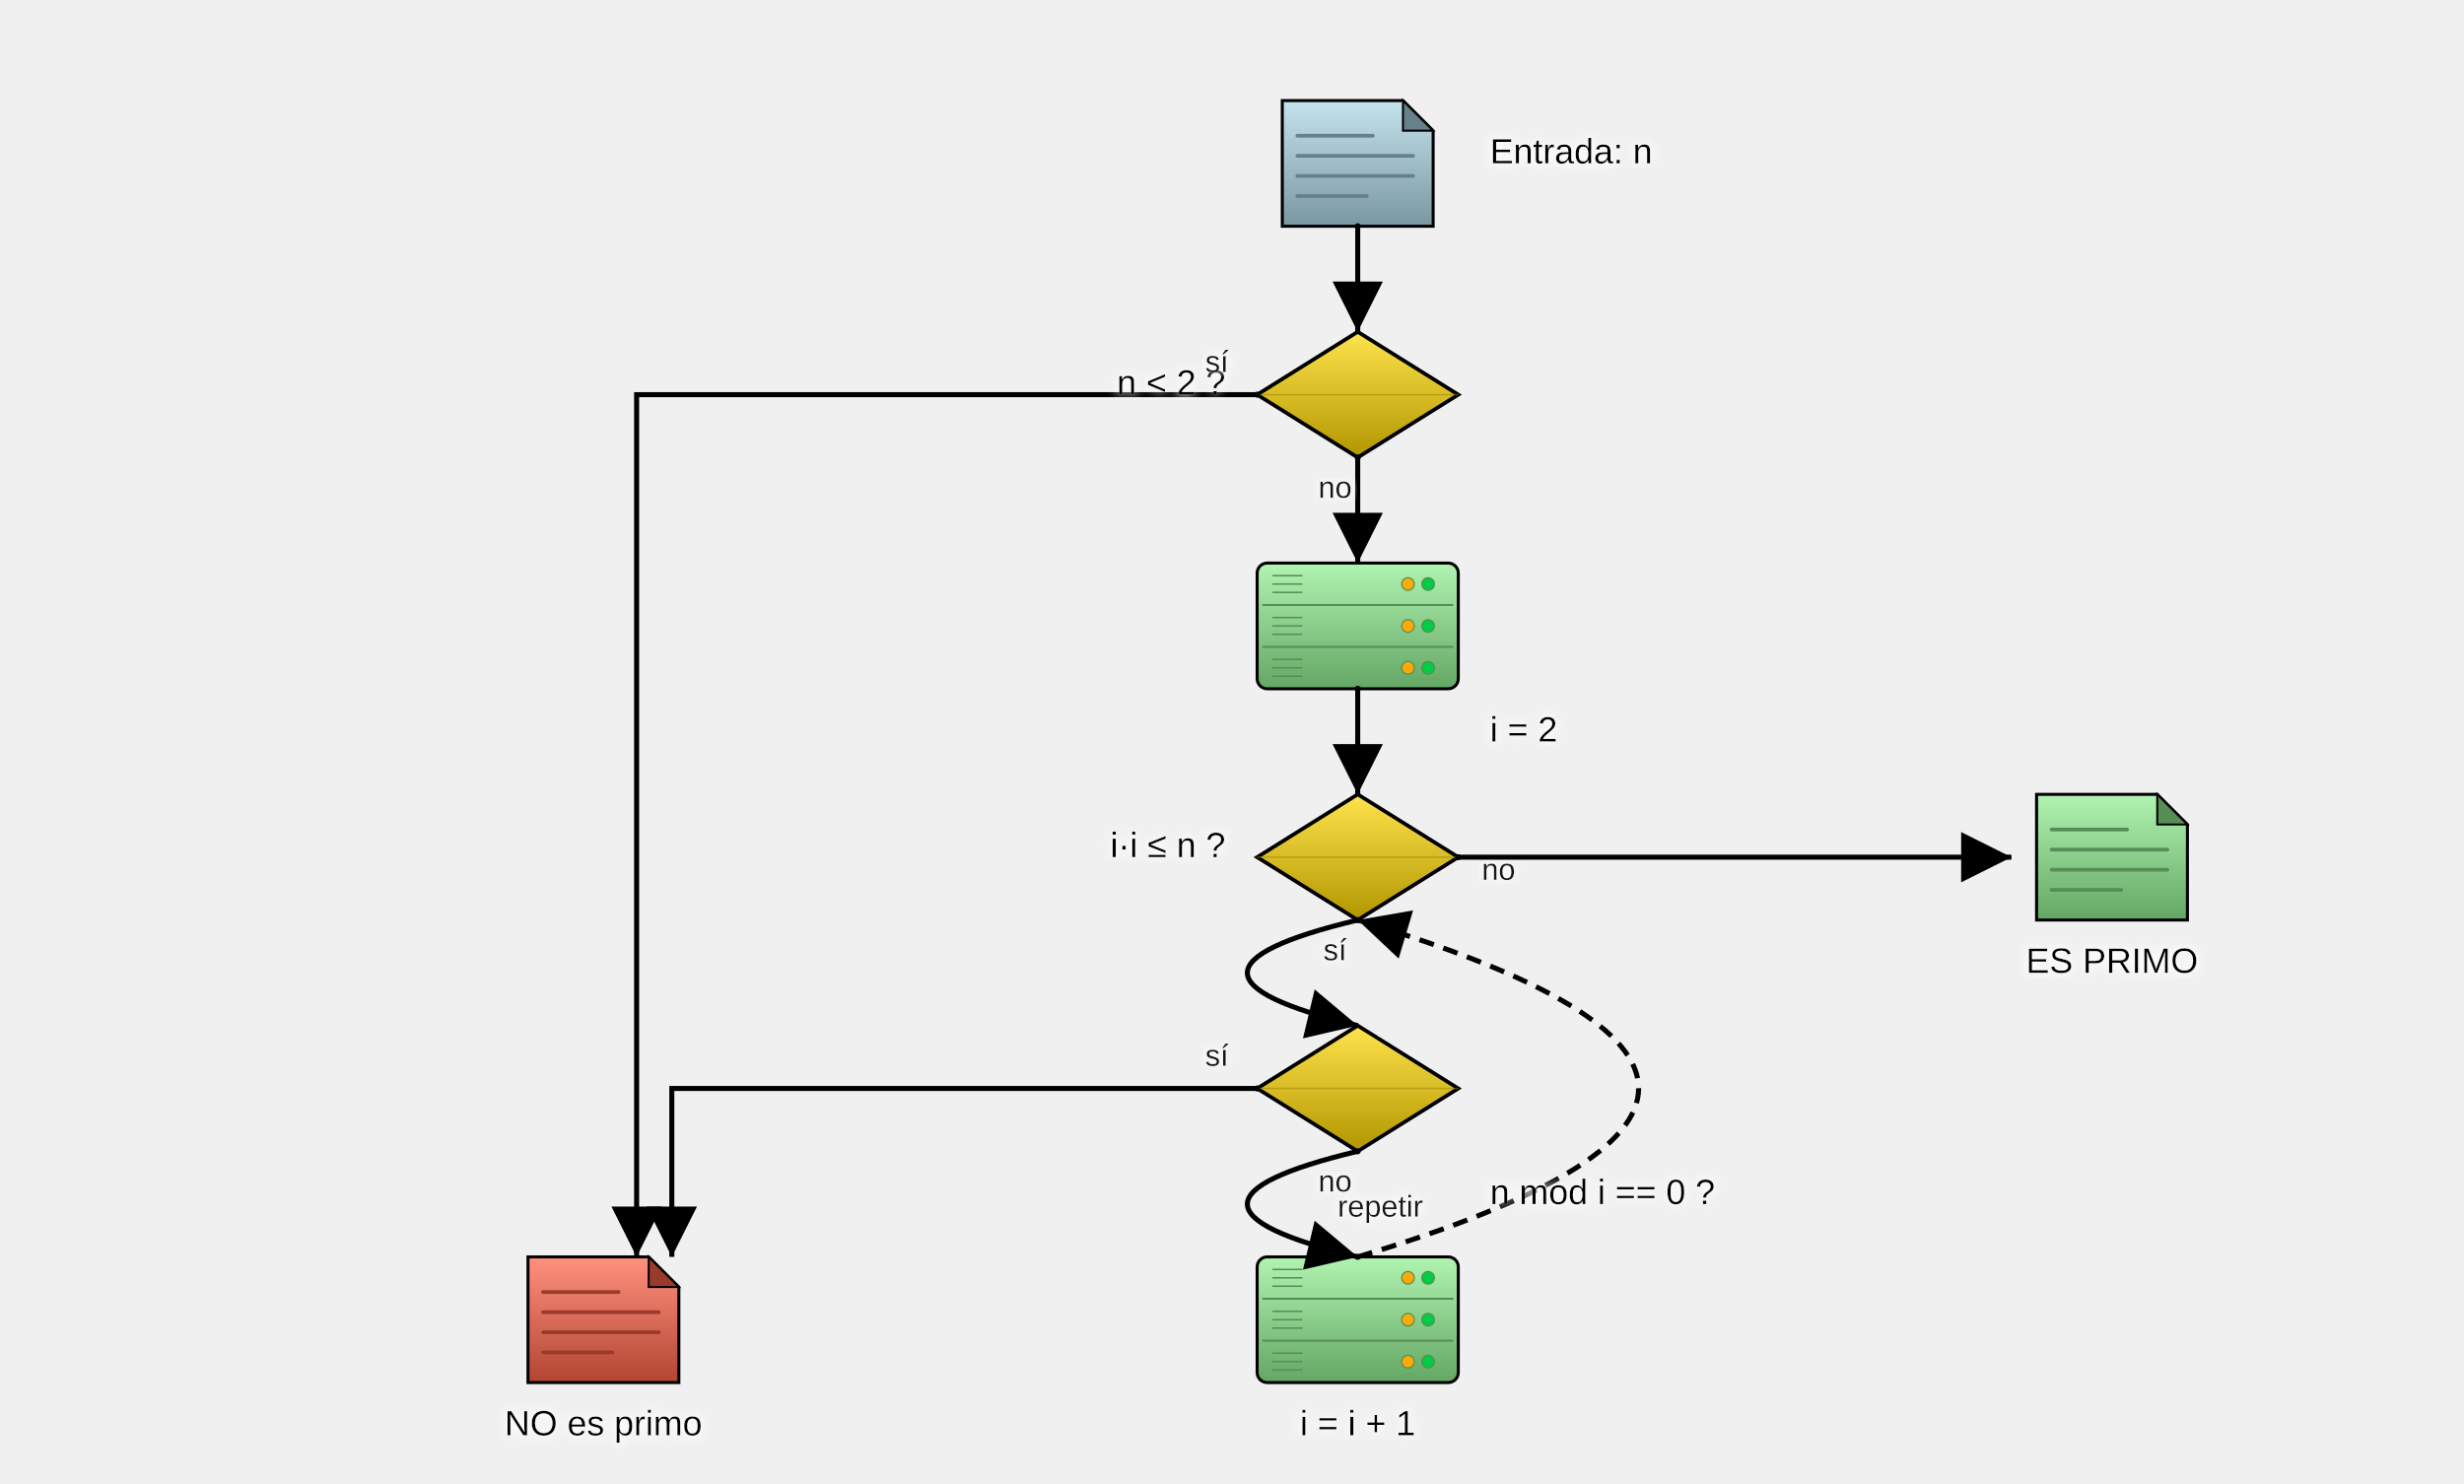
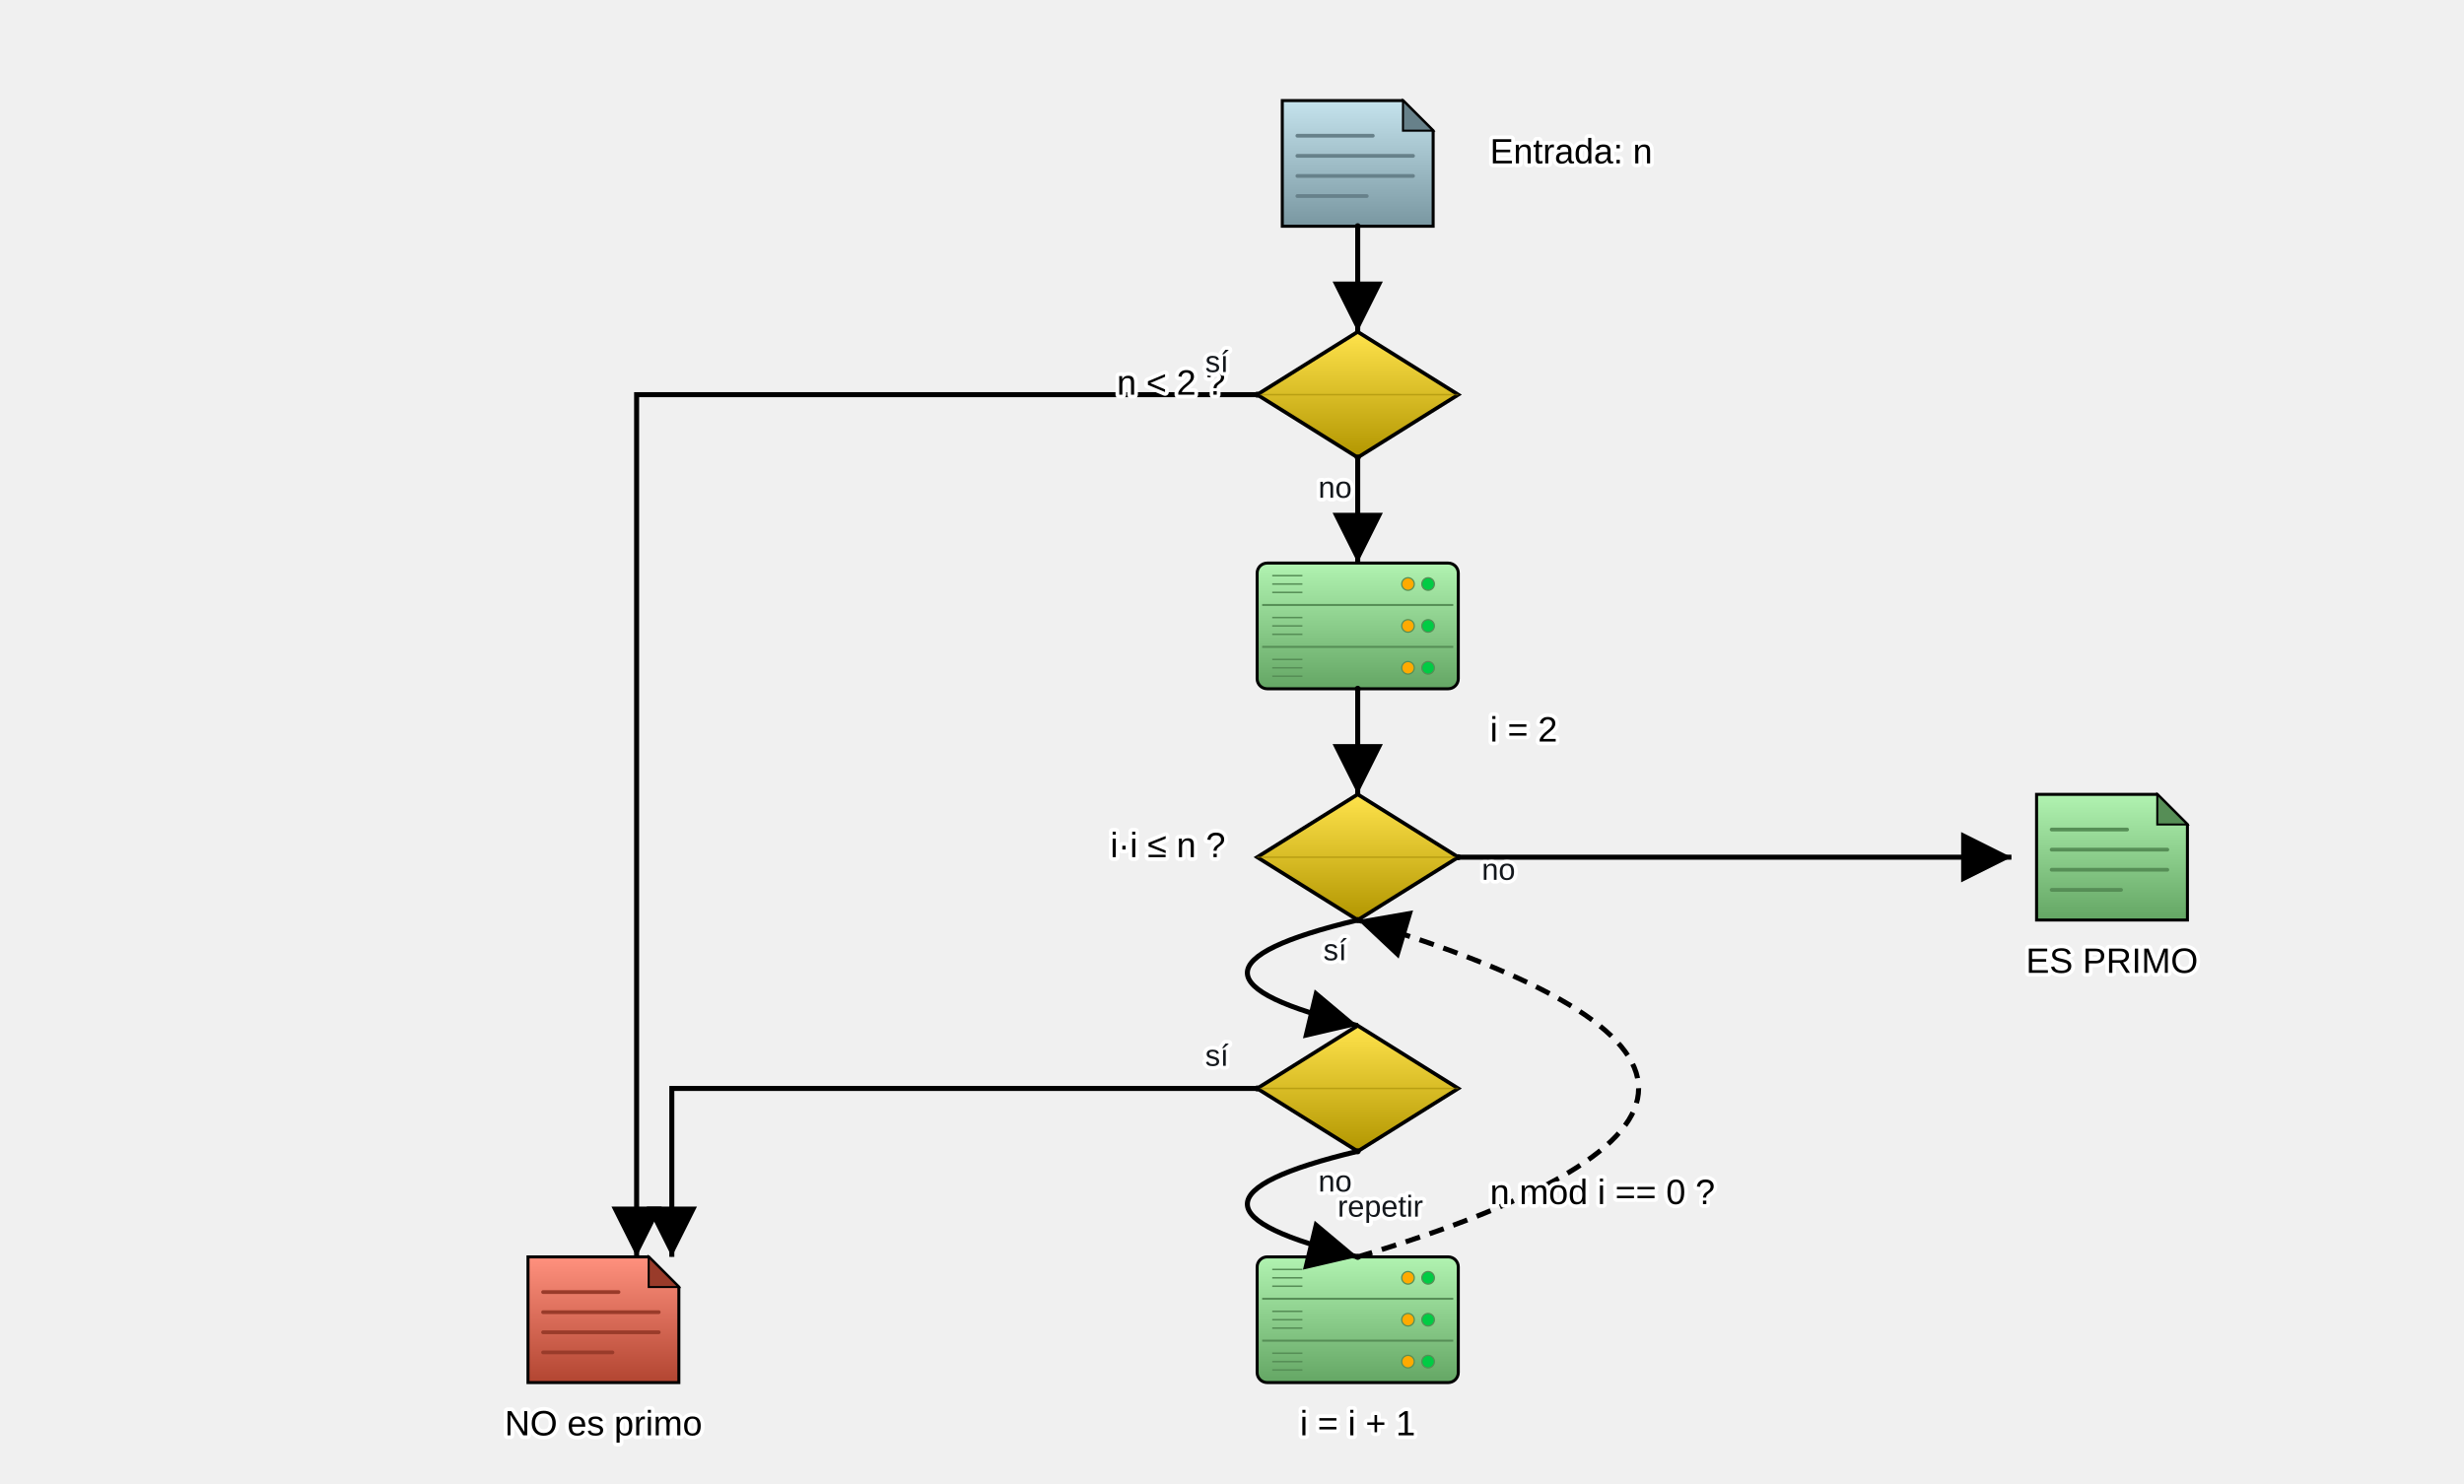
<svg xmlns="http://www.w3.org/2000/svg" baseProfile="full" height="590.0" version="1.1" viewBox="0,0,980.0,590.0" width="980.0">
  <defs>
+     <style type="text/css">text{paint-order:stroke;stroke:#ffffff;stroke-width:3px;stroke-linejoin:round;stroke-linecap:round}</style>
    <filter height="140%" id="text-glow" width="140%" x="-20%" y="-20%">
-       <feGaussianBlur in="SourceGraphic" result="blur" stdDeviation="2" />
-       <feFlood flood-color="white" flood-opacity="1" result="color" />
-       <feComposite in="color" in2="blur" operator="in" result="shadow" />
      <feMerge>
-         <feMergeNode in="shadow" />
-         <feMergeNode in="shadow" />
        <feMergeNode in="SourceGraphic" />
      </feMerge>
    </filter>
    <marker id="arrow-end" markerHeight="10" markerWidth="10" orient="auto" refX="10" refY="5">
      <path d="M 0 0 L 10 5 L 0 10 z" fill="black" />
    </marker>
    <marker id="arrow-start" markerHeight="10" markerWidth="10" orient="auto" refX="0" refY="5">
      <path d="M 10 0 L 0 5 L 10 10 z" fill="black" />
    </marker>
    <marker id="circle-start" markerHeight="2.4" markerUnits="userSpaceOnUse" markerWidth="2.4" orient="auto" refX="1.2" refY="1.2">
      <circle cx="1.2" cy="1.2" fill="black" r="1.2" />
    </marker>
    <marker id="circle-end" markerHeight="2.4" markerUnits="userSpaceOnUse" markerWidth="2.4" orient="auto" refX="1.2" refY="1.2">
      <circle cx="1.2" cy="1.2" fill="black" r="1.2" />
    </marker>
    <linearGradient id="gradient-start" x1="0%" x2="0%" y1="0%" y2="100%">
      <stop offset="0%" stop-color="#c5e3ed" />
      <stop offset="100%" stop-color="#7997a1" />
    </linearGradient>
    <linearGradient id="gradient-lt2" x1="0%" x2="0%" y1="0%" y2="100%">
      <stop offset="0%" stop-color="#ffe34c" />
      <stop offset="100%" stop-color="#b29600" />
    </linearGradient>
    <linearGradient id="gradient-init" x1="0%" x2="0%" y1="0%" y2="100%">
      <stop offset="0%" stop-color="#b1f3b1" />
      <stop offset="100%" stop-color="#64a664" />
    </linearGradient>
    <linearGradient id="gradient-cond" x1="0%" x2="0%" y1="0%" y2="100%">
      <stop offset="0%" stop-color="#ffe34c" />
      <stop offset="100%" stop-color="#b29600" />
    </linearGradient>
    <linearGradient id="gradient-divides" x1="0%" x2="0%" y1="0%" y2="100%">
      <stop offset="0%" stop-color="#ffe34c" />
      <stop offset="100%" stop-color="#b29600" />
    </linearGradient>
    <linearGradient id="gradient-inc" x1="0%" x2="0%" y1="0%" y2="100%">
      <stop offset="0%" stop-color="#b1f3b1" />
      <stop offset="100%" stop-color="#64a664" />
    </linearGradient>
    <linearGradient id="gradient-not_prime" x1="0%" x2="0%" y1="0%" y2="100%">
      <stop offset="0%" stop-color="#ff917e" />
      <stop offset="100%" stop-color="#b24531" />
    </linearGradient>
    <linearGradient id="gradient-prime" x1="0%" x2="0%" y1="0%" y2="100%">
      <stop offset="0%" stop-color="#b1f3b1" />
      <stop offset="100%" stop-color="#64a664" />
    </linearGradient>
  </defs>
  <g id="start">
    <polygon fill="url(#gradient-start)" points="510.0,40.0 558.0,40.0 570.0,52.0 570.0,90.0 510.0,90.0" stroke="black" stroke-width="1.2" />
    <polygon fill="#67818a" points="558.0,40.0 570.0,52.0 558.0,52.0" stroke="black" stroke-width="0.8" />
    <line stroke="#67818a" stroke-linecap="round" stroke-width="1.5" x1="516.0" x2="546.0" y1="54.0" y2="54.0" />
    <line stroke="#67818a" stroke-linecap="round" stroke-width="1.5" x1="516.0" x2="562.0" y1="62.0" y2="62.0" />
    <line stroke="#67818a" stroke-linecap="round" stroke-width="1.5" x1="516.0" x2="562.0" y1="70.0" y2="70.0" />
    <line stroke="#67818a" stroke-linecap="round" stroke-width="1.5" x1="516.0" x2="543.6" y1="78.0" y2="78.0" />
  </g>
  <g id="lt2">
    <polygon fill="url(#gradient-lt2)" points="540.0,132.0 580.0,157.0 540.0,182.0 500.0,157.0" stroke="black" stroke-width="1.5" />
    <line opacity="0.5" stroke="#998100" stroke-width="0.6" x1="500.0" x2="580.0" y1="157.0" y2="157.0" />
  </g>
  <g id="init">
    <rect fill="url(#gradient-init)" height="50" rx="4" ry="4" stroke="black" stroke-width="1.2" width="80" x="500.0" y="224.0" />
    <line stroke="#568e56" stroke-width="0.8" x1="502.0" x2="578.0" y1="240.667" y2="240.667" />
    <line stroke="#568e56" stroke-width="0.8" x1="502.0" x2="578.0" y1="257.333" y2="257.333" />
    <circle cx="568.0" cy="232.333" fill="#00cc44" r="2.5" stroke="#568e56" stroke-width="0.5" />
    <circle cx="560.0" cy="232.333" fill="#ffaa00" r="2.5" stroke="#568e56" stroke-width="0.5" />
    <circle cx="568.0" cy="249.0" fill="#00cc44" r="2.5" stroke="#568e56" stroke-width="0.5" />
    <circle cx="560.0" cy="249.0" fill="#ffaa00" r="2.5" stroke="#568e56" stroke-width="0.5" />
    <circle cx="568.0" cy="265.667" fill="#00cc44" r="2.5" stroke="#568e56" stroke-width="0.5" />
    <circle cx="560.0" cy="265.667" fill="#ffaa00" r="2.5" stroke="#568e56" stroke-width="0.5" />
    <line stroke="#568e56" stroke-width="0.6" x1="506.0" x2="518.0" y1="229.0" y2="229.0" />
    <line stroke="#568e56" stroke-width="0.6" x1="506.0" x2="518.0" y1="232.333" y2="232.333" />
    <line stroke="#568e56" stroke-width="0.6" x1="506.0" x2="518.0" y1="235.667" y2="235.667" />
    <line stroke="#568e56" stroke-width="0.6" x1="506.0" x2="518.0" y1="245.667" y2="245.667" />
    <line stroke="#568e56" stroke-width="0.6" x1="506.0" x2="518.0" y1="249.0" y2="249.0" />
    <line stroke="#568e56" stroke-width="0.6" x1="506.0" x2="518.0" y1="252.333" y2="252.333" />
    <line stroke="#568e56" stroke-width="0.6" x1="506.0" x2="518.0" y1="262.333" y2="262.333" />
    <line stroke="#568e56" stroke-width="0.6" x1="506.0" x2="518.0" y1="265.667" y2="265.667" />
    <line stroke="#568e56" stroke-width="0.6" x1="506.0" x2="518.0" y1="269.0" y2="269.0" />
  </g>
  <g id="cond">
    <polygon fill="url(#gradient-cond)" points="540.0,316.0 580.0,341.0 540.0,366.0 500.0,341.0" stroke="black" stroke-width="1.5" />
    <line opacity="0.5" stroke="#998100" stroke-width="0.6" x1="500.0" x2="580.0" y1="341.0" y2="341.0" />
  </g>
  <g id="divides">
    <polygon fill="url(#gradient-divides)" points="540.0,408.0 580.0,433.0 540.0,458.0 500.0,433.0" stroke="black" stroke-width="1.5" />
    <line opacity="0.5" stroke="#998100" stroke-width="0.6" x1="500.0" x2="580.0" y1="433.0" y2="433.0" />
  </g>
  <g id="inc">
    <rect fill="url(#gradient-inc)" height="50" rx="4" ry="4" stroke="black" stroke-width="1.2" width="80" x="500.0" y="500.0" />
    <line stroke="#568e56" stroke-width="0.8" x1="502.0" x2="578.0" y1="516.667" y2="516.667" />
    <line stroke="#568e56" stroke-width="0.8" x1="502.0" x2="578.0" y1="533.333" y2="533.333" />
    <circle cx="568.0" cy="508.333" fill="#00cc44" r="2.5" stroke="#568e56" stroke-width="0.5" />
    <circle cx="560.0" cy="508.333" fill="#ffaa00" r="2.5" stroke="#568e56" stroke-width="0.5" />
    <circle cx="568.0" cy="525.0" fill="#00cc44" r="2.5" stroke="#568e56" stroke-width="0.5" />
    <circle cx="560.0" cy="525.0" fill="#ffaa00" r="2.5" stroke="#568e56" stroke-width="0.5" />
    <circle cx="568.0" cy="541.667" fill="#00cc44" r="2.5" stroke="#568e56" stroke-width="0.5" />
    <circle cx="560.0" cy="541.667" fill="#ffaa00" r="2.5" stroke="#568e56" stroke-width="0.5" />
    <line stroke="#568e56" stroke-width="0.6" x1="506.0" x2="518.0" y1="505.0" y2="505.0" />
    <line stroke="#568e56" stroke-width="0.6" x1="506.0" x2="518.0" y1="508.333" y2="508.333" />
    <line stroke="#568e56" stroke-width="0.6" x1="506.0" x2="518.0" y1="511.667" y2="511.667" />
    <line stroke="#568e56" stroke-width="0.6" x1="506.0" x2="518.0" y1="521.667" y2="521.667" />
    <line stroke="#568e56" stroke-width="0.6" x1="506.0" x2="518.0" y1="525.0" y2="525.0" />
    <line stroke="#568e56" stroke-width="0.6" x1="506.0" x2="518.0" y1="528.333" y2="528.333" />
    <line stroke="#568e56" stroke-width="0.6" x1="506.0" x2="518.0" y1="538.333" y2="538.333" />
    <line stroke="#568e56" stroke-width="0.6" x1="506.0" x2="518.0" y1="541.667" y2="541.667" />
    <line stroke="#568e56" stroke-width="0.6" x1="506.0" x2="518.0" y1="545.0" y2="545.0" />
  </g>
  <g id="not_prime">
    <polygon fill="url(#gradient-not_prime)" points="210.0,500.0 258.0,500.0 270.0,512.0 270.0,550.0 210.0,550.0" stroke="black" stroke-width="1.2" />
    <polygon fill="#993b2a" points="258.0,500.0 270.0,512.0 258.0,512.0" stroke="black" stroke-width="0.8" />
    <line stroke="#993b2a" stroke-linecap="round" stroke-width="1.5" x1="216.0" x2="246.0" y1="514.0" y2="514.0" />
    <line stroke="#993b2a" stroke-linecap="round" stroke-width="1.5" x1="216.0" x2="262.0" y1="522.0" y2="522.0" />
    <line stroke="#993b2a" stroke-linecap="round" stroke-width="1.5" x1="216.0" x2="262.0" y1="530.0" y2="530.0" />
    <line stroke="#993b2a" stroke-linecap="round" stroke-width="1.5" x1="216.0" x2="243.6" y1="538.0" y2="538.0" />
  </g>
  <g id="prime">
    <polygon fill="url(#gradient-prime)" points="810.0,316.0 858.0,316.0 870.0,328.0 870.0,366.0 810.0,366.0" stroke="black" stroke-width="1.2" />
    <polygon fill="#568e56" points="858.0,316.0 870.0,328.0 858.0,328.0" stroke="black" stroke-width="0.8" />
    <line stroke="#568e56" stroke-linecap="round" stroke-width="1.5" x1="816.0" x2="846.0" y1="330.0" y2="330.0" />
    <line stroke="#568e56" stroke-linecap="round" stroke-width="1.5" x1="816.0" x2="862.0" y1="338.0" y2="338.0" />
    <line stroke="#568e56" stroke-linecap="round" stroke-width="1.5" x1="816.0" x2="862.0" y1="346.0" y2="346.0" />
    <line stroke="#568e56" stroke-linecap="round" stroke-width="1.5" x1="816.0" x2="843.6" y1="354.0" y2="354.0" />
  </g>
  <polyline fill="none" marker-end="url(#arrow-end)" marker-start="url(#circle-start)" points="540.0,90.0 540.0,132.0" stroke="black" stroke-width="2" />
  <polyline fill="none" marker-end="url(#arrow-end)" marker-start="url(#circle-start)" points="500.0,157.0 253.2,157.0 253.2,500.0" stroke="black" stroke-width="2" />
  <polyline fill="none" marker-end="url(#arrow-end)" marker-start="url(#circle-start)" points="540.0,182.0 540.0,224.0" stroke="black" stroke-width="2" />
  <polyline fill="none" marker-end="url(#arrow-end)" marker-start="url(#circle-start)" points="540.0,274.0 540.0,316.0" stroke="black" stroke-width="2" />
  <polyline fill="none" marker-end="url(#arrow-end)" marker-start="url(#circle-start)" points="580.0,341.0 800.0,341.0" stroke="black" stroke-width="2" />
  <path d="M 540.0,366.0 C 481.48,380.0 481.48,394.0 540.0,408.0" fill="none" marker-end="url(#arrow-end)" marker-start="url(#circle-start)" stroke="black" stroke-width="2" />
  <polyline fill="none" marker-end="url(#arrow-end)" marker-start="url(#circle-start)" points="500.0,433.0 267.2,433.0 267.2,500.0" stroke="black" stroke-width="2" />
  <path d="M 540.0,458.0 C 481.48,472.0 481.48,486.0 540.0,500.0" fill="none" marker-end="url(#arrow-end)" marker-start="url(#circle-start)" stroke="black" stroke-width="2" />
  <path d="M 540.0,500.0 C 688.96,455.333 688.96,410.667 540.0,366.0" fill="none" marker-end="url(#arrow-end)" marker-start="url(#circle-start)" stroke="black" stroke-dasharray="6,4" stroke-width="2" />
  <text fill="black" filter="url(#text-glow)" font-family="Arial, sans-serif" font-size="14px" text-anchor="start" x="592.6" y="65.0">Entrada: n</text>
  <text fill="black" filter="url(#text-glow)" font-family="Arial, sans-serif" font-size="14px" text-anchor="end" x="487.4" y="157.0">n &lt; 2 ?</text>
  <text fill="black" filter="url(#text-glow)" font-family="Arial, sans-serif" font-size="14px" text-anchor="start" x="592.6" y="295.0">i = 2</text>
  <text fill="black" filter="url(#text-glow)" font-family="Arial, sans-serif" font-size="14px" text-anchor="end" x="487.4" y="341.0">i·i ≤ n ?</text>
  <text fill="black" filter="url(#text-glow)" font-family="Arial, sans-serif" font-size="14px" text-anchor="start" x="592.6" y="479.0">n mod i == 0 ?</text>
  <text fill="black" filter="url(#text-glow)" font-family="Arial, sans-serif" font-size="14px" text-anchor="middle" x="540.0" y="571.0">i = i + 1</text>
  <text fill="black" filter="url(#text-glow)" font-family="Arial, sans-serif" font-size="14px" text-anchor="middle" x="240.0" y="571.0">NO es primo</text>
  <text fill="black" filter="url(#text-glow)" font-family="Arial, sans-serif" font-size="14px" text-anchor="middle" x="840.0" y="387.0">ES PRIMO</text>
-   <text fill="#14181d" filter="url(#text-glow)" font-family="Arial, sans-serif" font-size="12px" text-anchor="middle" x="484.0" y="148.0">sí</text>
-   <text fill="#14181d" filter="url(#text-glow)" font-family="Arial, sans-serif" font-size="12px" text-anchor="middle" x="531.0" y="198.0">no</text>
-   <text fill="#14181d" filter="url(#text-glow)" font-family="Arial, sans-serif" font-size="12px" text-anchor="middle" x="596.0" y="350.0">no</text>
-   <text fill="#14181d" filter="url(#text-glow)" font-family="Arial, sans-serif" font-size="12px" text-anchor="middle" x="531.0" y="382.0">sí</text>
-   <text fill="#14181d" filter="url(#text-glow)" font-family="Arial, sans-serif" font-size="12px" text-anchor="middle" x="484.0" y="424.0">sí</text>
-   <text fill="#14181d" filter="url(#text-glow)" font-family="Arial, sans-serif" font-size="12px" text-anchor="middle" x="531.0" y="474.0">no</text>
-   <text fill="#14181d" filter="url(#text-glow)" font-family="Arial, sans-serif" font-size="12px" text-anchor="middle" x="549.0" y="484.0">repetir</text>
+   <text fill="#14181d" font-family="Arial, sans-serif" font-size="12px" text-anchor="middle" x="484.0" y="148.0">sí</text>
+   <text fill="#14181d" font-family="Arial, sans-serif" font-size="12px" text-anchor="middle" x="531.0" y="198.0">no</text>
+   <text fill="#14181d" font-family="Arial, sans-serif" font-size="12px" text-anchor="middle" x="596.0" y="350.0">no</text>
+   <text fill="#14181d" font-family="Arial, sans-serif" font-size="12px" text-anchor="middle" x="531.0" y="382.0">sí</text>
+   <text fill="#14181d" font-family="Arial, sans-serif" font-size="12px" text-anchor="middle" x="484.0" y="424.0">sí</text>
+   <text fill="#14181d" font-family="Arial, sans-serif" font-size="12px" text-anchor="middle" x="531.0" y="474.0">no</text>
+   <text fill="#14181d" font-family="Arial, sans-serif" font-size="12px" text-anchor="middle" x="549.0" y="484.0">repetir</text>
</svg>
